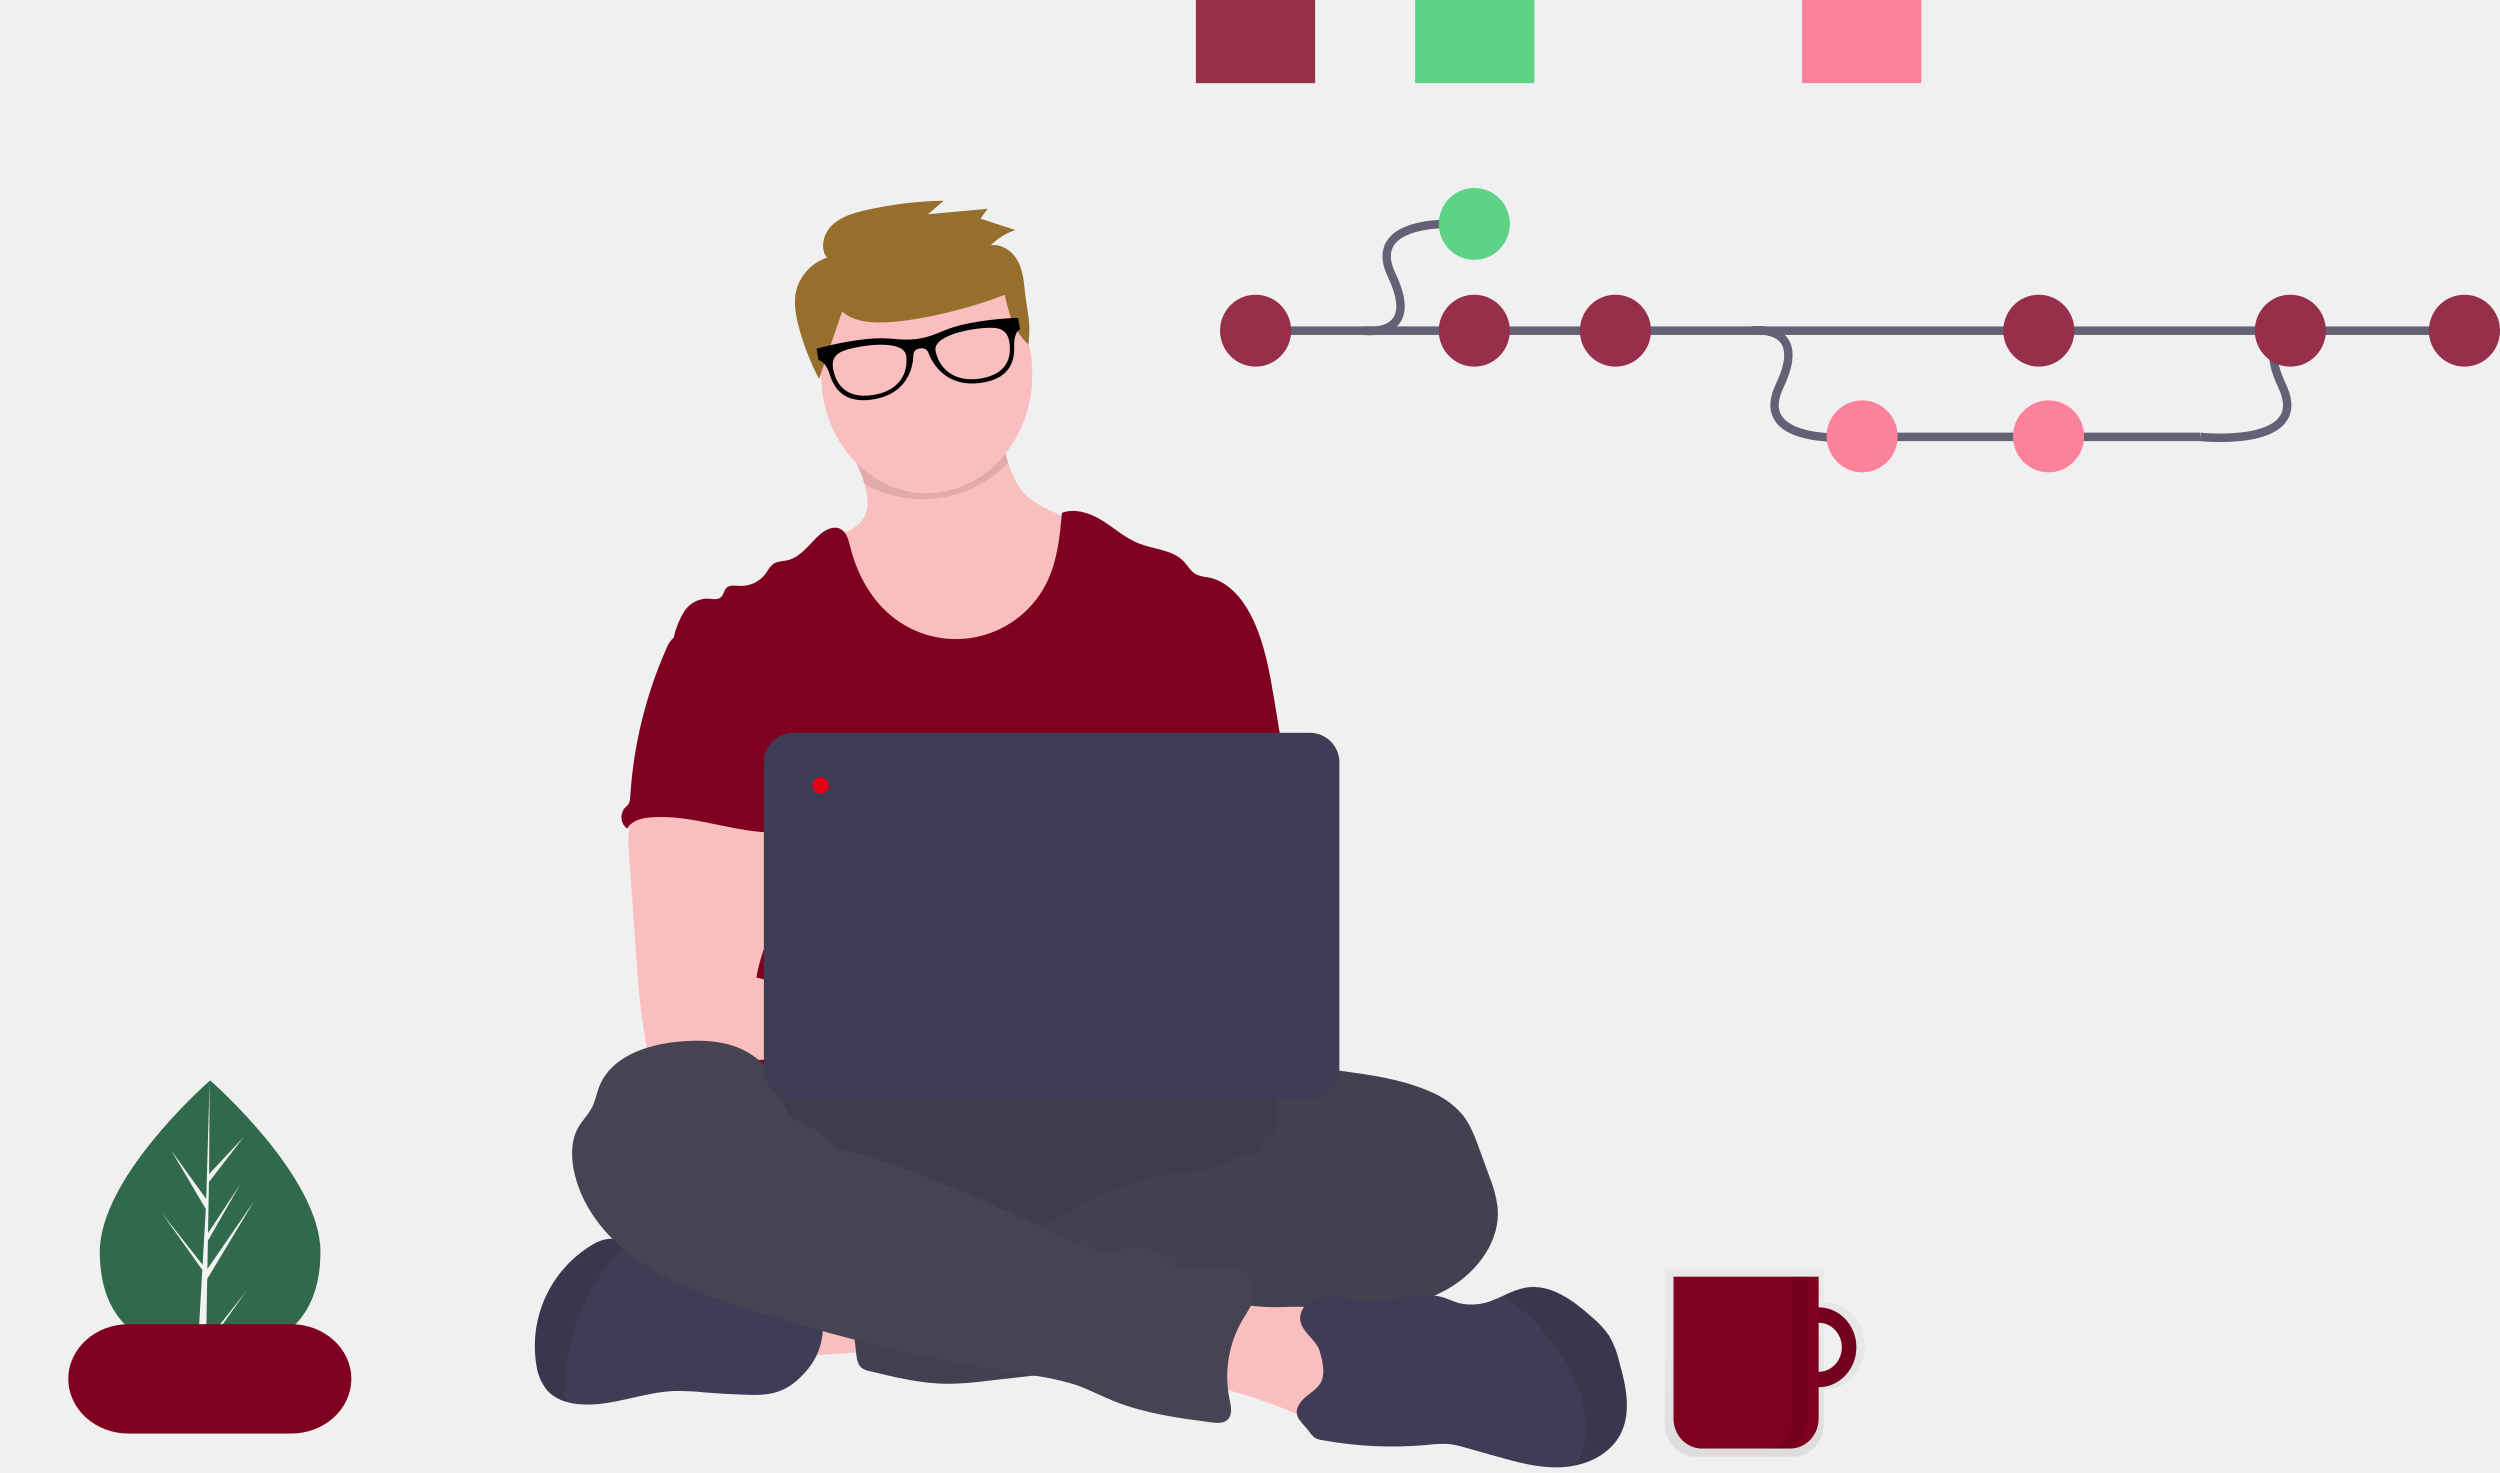
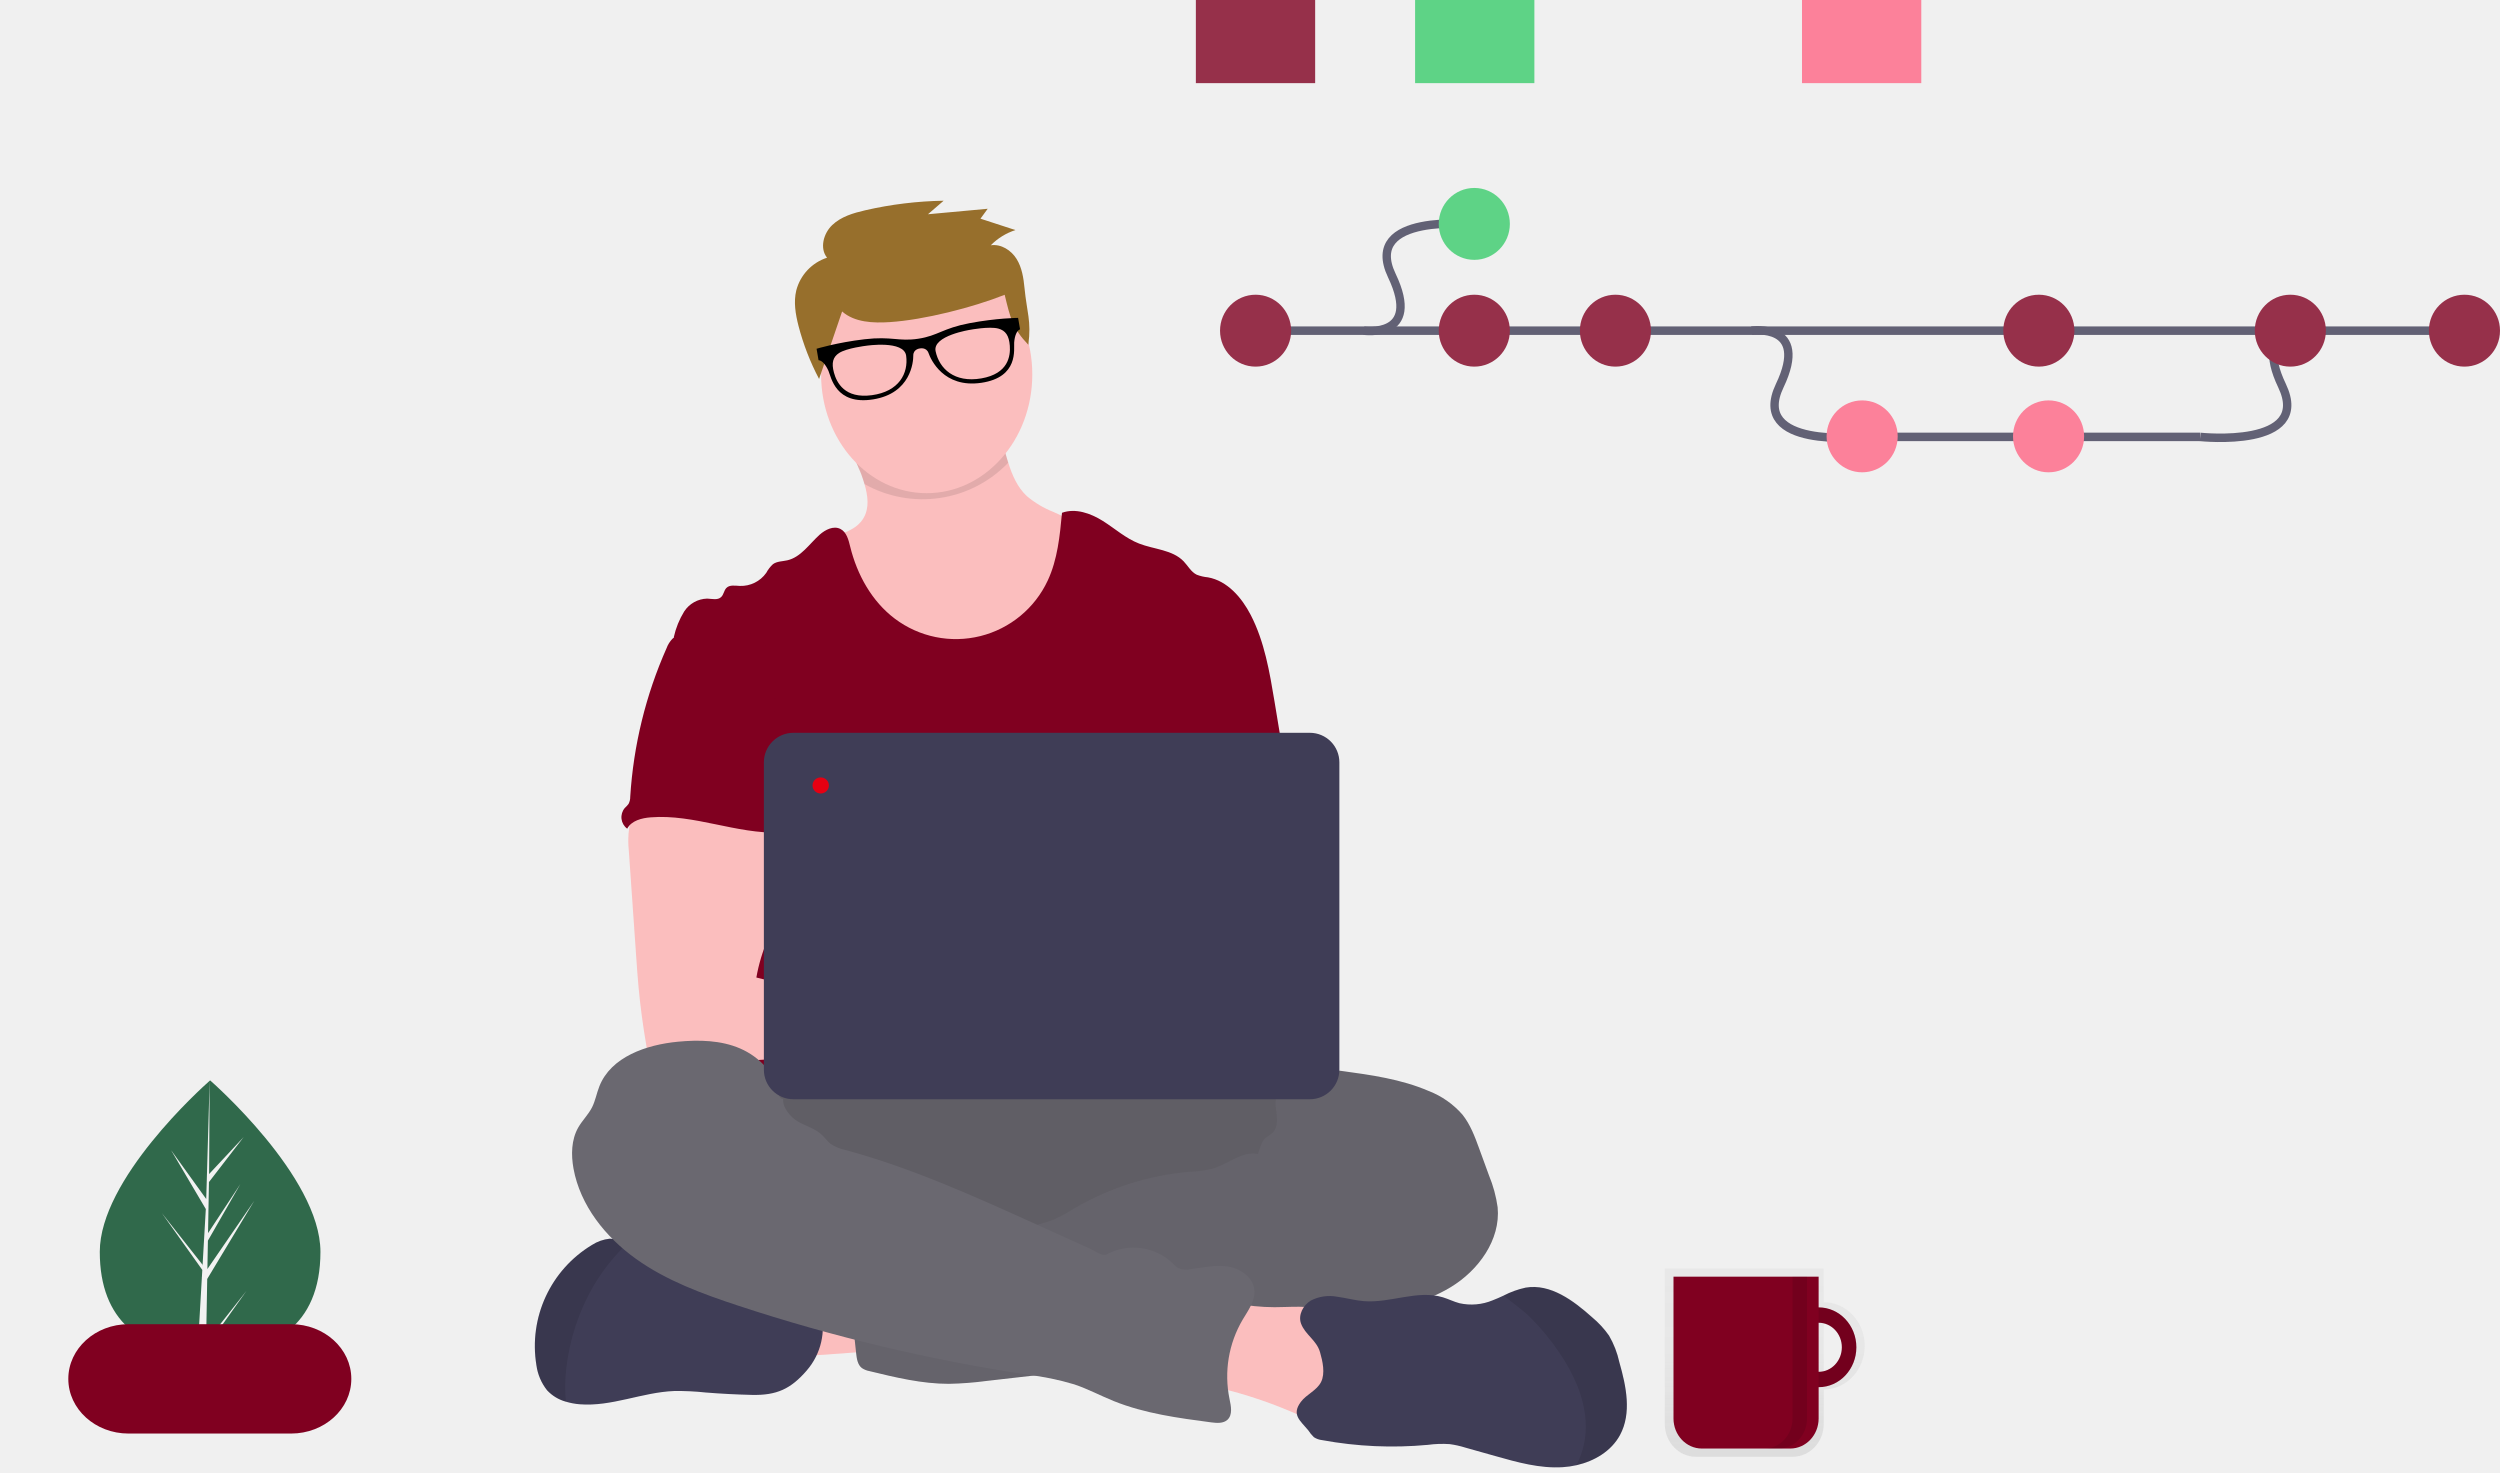
<svg xmlns="http://www.w3.org/2000/svg" viewBox="0 0 674.38 397.257" version="1.1" id="svg109">
  <defs id="defs11">
-     <style id="style2">.a{fill:url(#a);}.b{fill:#fbbebe;}.c{fill:#464353;}.d,.i{opacity:0.1;}.e{fill:#800020;}.f{opacity:0.05;}.g{fill:#3f3d56;}.h{fill:#fff;}.j{opacity:0.8;}.k{fill:none;stroke:#3f3d56;stroke-miterlimit:10;stroke-width:3px;}.l{fill:#3acc6c;}.m{fill:#ff6584;}</style>
+     <style id="style2">.a{fill:url(#a);}.b{fill:#fbbebe;}.c{fill:#6a6870;}.d,.i{opacity:0.1;}.e{fill:#800020;}.f{opacity:0.05;}.g{fill:#3f3d56;}.h{fill:#fff;}.j{opacity:0.8;}.k{fill:none;stroke:#3f3d56;stroke-miterlimit:10;stroke-width:3px;}.l{fill:#3acc6c;}.m{fill:#ff6584;}</style>
    <linearGradient id="a" x1="282.002" y1="582.919" x2="282.002" gradientUnits="userSpaceOnUse" gradientTransform="matrix(0.9098434,0,0,1.09909,34.68755,-159.9266)" y2="259.174">
      <stop offset="0" stop-color="gray" stop-opacity="0.251" id="stop4" />
      <stop offset="0.54" stop-color="gray" stop-opacity="0.122" id="stop6" />
      <stop offset="1" stop-color="gray" stop-opacity="0.102" id="stop8" />
    </linearGradient>
    <linearGradient id="fbde297d-ab9b-4106-ad77-f89466c8290f" x1="963.632" y1="410.815" x2="963.632" y2="349.802" gradientUnits="userSpaceOnUse">
      <stop offset="0" stop-color="gray" stop-opacity="0.25" id="stop2" />
      <stop offset="0.535" stop-color="gray" stop-opacity="0.12" id="stop4-3" />
      <stop offset="1" stop-color="gray" stop-opacity="0.1" id="stop6-6" />
    </linearGradient>
  </defs>
  <g transform="translate(-0.003 -85.389)" id="g107">
    <g class="j" transform="matrix(0.7549746,0,0,0.7634658,322.5883,85.389)" id="g97">
      <line class="k" x2="435.136" transform="translate(21.344,116.835)" id="line63" x1="0" y1="0" y2="0" />
      <path class="k" d="m 466.46,377.307 c 0,0 20.808,2.889 10.032,-19.437 -10.776,-22.326 29.238,-18.1 29.238,-18.1" transform="translate(-406.459,-260.479)" id="path65" />
      <path class="k" d="m 665.53,393.777 c 0,0 20.808,-2.882 10.031,19.443 -10.777,22.325 29.238,18.1 29.238,18.1" transform="translate(-466.946,-276.949)" id="path67" />
      <path class="k" d="m 935.02,393.777 c 0,0 -20.815,-2.882 -10.031,19.443 10.784,22.325 -29.238,18.1 -29.238,18.1" transform="translate(-536.898,-276.949)" id="path69" />
      <line class="k" x1="114.816" transform="translate(244.036,154.364)" id="line71" y1="0" x2="0" y2="0" />
      <circle class="e" cx="12.705" cy="12.705" r="12.705" id="circle73" transform="translate(8.639,104.13)" />
      <circle class="l" cx="12.705" cy="12.705" r="12.705" transform="translate(86.782,66.406)" id="circle75" />
      <circle class="e" cx="12.705" cy="12.705" r="12.705" transform="translate(86.782,104.13)" id="circle77" />
      <circle class="e" cx="12.705" cy="12.705" r="12.705" transform="translate(137.211,104.13)" id="circle79" />
      <circle class="m" cx="12.705" cy="12.705" r="12.705" transform="translate(225.358,141.472)" id="circle81" />
      <circle class="m" cx="12.705" cy="12.705" r="12.705" transform="translate(291.966,141.472)" id="circle83" />
      <circle class="e" cx="12.705" cy="12.705" r="12.705" transform="translate(288.492,104.13)" id="circle85" />
      <circle class="e" cx="12.705" cy="12.705" r="12.705" transform="translate(440.559,104.13)" id="circle87" />
      <circle class="e" cx="12.705" cy="12.705" r="12.705" transform="translate(378.351,104.13)" id="circle89" />
      <rect class="e" width="42.625" height="29.378" id="rect91" x="0" y="0" />
      <rect class="l" width="42.625" height="29.378" transform="translate(78.331)" id="rect93" x="0" y="0" />
      <rect class="m" width="42.625" height="29.378" transform="translate(216.572)" id="rect95" x="0" y="0" />
    </g>
    <path class="b" d="m 211.246,450.753 c -1.469,-3.342 -2.861,-7.184 -1.392,-10.526 a 8.945,8.945 0 0 1 4.629,-4.351 22.276,22.276 0 0 1 6.265,-1.545 87.438,87.438 0 0 1 20.368,-0.278 c 0.494,3.912 -0.55,7.88 -1.448,11.661 -0.814,3.481 -1.281,4 -4.873,4.177 -2.324,0.122 -22.999,2.092 -23.549,0.862 z" id="path15" />
    <ellipse class="c" cx="273.238" cy="400.364" rx="99.55" ry="27.846" id="ellipse17" />
    <ellipse class="d" cx="273.238" cy="400.364" rx="99.55" ry="27.846" id="ellipse19" />
    <path class="b" d="m 291.087,253.363 a 30.972,30.972 0 0 1 -15.97,14.508 40.084,40.084 0 0 1 -12.677,2.409 36.111,36.111 0 0 1 -13.993,-1.706 c -5.959,-2.158 -10.909,-6.572 -14.619,-11.716 -3.71,-5.144 -6.265,-11.02 -8.486,-16.944 -1.17,-3.084 -2.283,-6.37 -1.733,-9.628 3.585,-0.814 7.511,-2.012 9.363,-5.193 1.58,-2.729 1.142,-6 0.23,-9.12 -0.258,-0.884 -0.557,-1.761 -0.856,-2.6 -0.7,-2.019 -3.1,-5.855 -1.392,-7.581 1.065,-1.093 5.527,-1.65 7.066,-2.36 4.741,-2.186 9.113,-5.346 14.32,-6.384 4.5,-0.9 9.154,-0.056 13.651,0.877 a 4.49,4.49 0 0 1 1.685,0.606 4.052,4.052 0 0 1 1.253,1.88 c 1.281,3.119 2.033,6.565 3.063,9.816 1.072,3.4 2.45,6.6 5.033,9.015 a 25.694,25.694 0 0 0 7.08,4.219 l 6.168,2.826 a 8.11,8.11 0 0 1 2.917,1.887 7.386,7.386 0 0 1 1.392,3.787 35.378,35.378 0 0 1 -3.495,21.407 z" id="path21" />
    <path class="d" d="m 271.963,210.224 a 32.023,32.023 0 0 1 -38.755,5.75 c -0.258,-0.884 -0.557,-1.761 -0.856,-2.6 -0.7,-2.019 -3.1,-5.855 -1.392,-7.581 1.065,-1.093 5.527,-1.65 7.066,-2.36 4.741,-2.186 9.113,-5.346 14.32,-6.384 4.5,-0.9 9.154,-0.056 13.652,0.877 a 4.49,4.49 0 0 1 1.685,0.606 4.052,4.052 0 0 1 1.253,1.88 c 1.245,3.115 1.997,6.561 3.027,9.812 z" id="path23" />
    <path class="e" d="m 346.438,290.572 -2.631,-15.942 c -1.33,-8 -2.7,-16.151 -6.419,-23.356 -2.443,-4.72 -6.321,-9.217 -11.549,-10.15 a 11.174,11.174 0 0 1 -3.007,-0.7 c -1.532,-0.738 -2.367,-2.395 -3.543,-3.62 -3.035,-3.147 -7.978,-3.2 -12.043,-4.8 -3.592,-1.392 -6.53,-4.072 -9.8,-6.119 -3.27,-2.047 -7.344,-3.481 -10.964,-2.172 -0.585,6.231 -1.2,12.6 -3.85,18.274 a 27.345,27.345 0 0 1 -41.257,10.285 c -6.2,-4.671 -10.178,-11.876 -12.029,-19.416 -0.453,-1.838 -0.968,-3.947 -2.659,-4.79 -1.831,-0.919 -4.031,0.195 -5.569,1.545 -2.785,2.5 -5.061,6.077 -8.723,6.92 -1.323,0.306 -2.785,0.244 -3.885,1.044 a 8.841,8.841 0 0 0 -1.81,2.346 8.354,8.354 0 0 1 -7.122,3.523 c -1.274,-0.063 -2.785,-0.355 -3.655,0.571 -0.647,0.7 -0.7,1.782 -1.392,2.43 -0.94,0.912 -2.464,0.466 -3.773,0.418 a 7.612,7.612 0 0 0 -6.2,3.481 22.453,22.453 0 0 0 -2.785,6.864 c 7.609,16.944 14.57,33.91 22.179,50.854 a 4.337,4.337 0 0 1 0.55,2.088 5.089,5.089 0 0 1 -0.947,2.089 c -3.731,5.994 -3.613,13.533 -3.2,20.578 0.413,7.045 0.912,14.487 -2.235,20.8 -0.856,1.733 -1.97,3.321 -2.785,5.054 -1.907,3.926 -2.6,16.485 -1.483,20.7 h 157.383 c -3,-8.249 -1.859,-24.8 -1.232,-33.561 0.439,-6.126 -0.7,-12.245 -1.183,-18.371 -1.066,-12.507 -0.314,-24.376 -2.382,-36.867 z" id="path27" />
    <path class="b" d="m 169.714,308.813 a 24.644,24.644 0 0 0 -0.084,6.077 l 2,28.73 c 0.188,2.708 0.376,5.409 0.627,8.11 0.48,5.242 1.2,10.442 2.088,15.636 a 2.785,2.785 0 0 0 2.854,2.708 c 8.806,1.866 17.9,1.789 26.892,1.281 13.714,-0.766 27.407,-2.513 41.143,-2.214 3.536,0.077 7.658,0 9.8,-2.785 2.142,-2.785 0.9,-7.289 -1.9,-9.537 -2.8,-2.248 -6.6,-2.785 -10.192,-2.785 -4.755,-0.049 -9.509,0.627 -14.25,0.348 a 70.6,70.6 0 0 1 -12.823,-2.36 l -11.835,-2.945 a 45.621,45.621 0 0 1 3.112,-10.366 c 2.325,-6.036 4.5,-12.273 4.539,-18.74 0.039,-6.467 -2.395,-13.269 -7.692,-16.972 -4.358,-3.042 -9.969,-3.606 -15.281,-3.481 -3.864,0.111 -10.54,-0.815 -14.069,0.7 -2.792,1.223 -4.407,5.859 -4.929,8.595 z" id="path29" />
    <path class="c" d="m 354.49,374.502 c 2.318,-0.884 4.873,-0.564 7.358,-0.23 8,1.093 16.116,2.214 23.53,5.409 a 23.1,23.1 0 0 1 9.147,6.412 c 2.088,2.638 3.307,5.869 4.462,9.05 l 2.673,7.324 a 35.255,35.255 0 0 1 2.332,8.584 c 0.835,8.765 -5.158,17.028 -12.7,21.581 -7.542,4.553 -16.415,6.175 -25.061,7.873 -8.646,1.698 -17.327,3.578 -25.939,5.569 a 104.427,104.427 0 0 1 -12.2,2.4 c -9.217,1.044 -18.852,-0.494 -27.609,2.555 -3.481,1.218 -6.9,3.028 -10.512,3.871 a 65.389,65.389 0 0 1 -7.268,1.107 l -16.575,1.894 a 90.416,90.416 0 0 1 -10.164,0.78 c -7.24,0 -14.362,-1.713 -21.393,-3.425 a 5.41,5.41 0 0 1 -2.088,-0.842 c -1.114,-0.877 -1.357,-2.43 -1.518,-3.836 q -1.065,-9.335 -1.866,-18.692 c -0.167,-2.026 -0.292,-4.219 0.815,-5.924 1.392,-2.088 4.107,-2.743 6.586,-3.147 a 171.867,171.867 0 0 1 31.8,-2.207 c 4.045,-4.045 10.714,-4.066 16.011,-6.265 a 47.62,47.62 0 0 0 5.646,-3.07 73.791,73.791 0 0 1 31,-9.795 28.856,28.856 0 0 0 6.342,-0.9 c 4.1,-1.274 7.839,-4.741 12.05,-3.892 0.522,-1.441 0.884,-3.369 2.088,-4.358 0.6,-0.508 1.337,-0.849 1.887,-1.392 1.163,-1.177 1.267,-3.028 1.093,-4.671 -0.174,-1.643 -0.564,-3.328 -0.139,-4.929 a 6.815,6.815 0 0 1 0.773,-1.719 c 2.091,-3.611 5.244,-5.463 9.439,-5.115 z" id="path31" />
    <path class="f" d="m 354.49,374.502 c 2.318,-0.884 4.873,-0.564 7.358,-0.23 8,1.093 16.116,2.214 23.53,5.409 a 23.1,23.1 0 0 1 9.147,6.412 c 2.088,2.638 3.307,5.869 4.462,9.05 l 2.673,7.324 a 35.255,35.255 0 0 1 2.332,8.584 c 0.835,8.765 -5.158,17.028 -12.7,21.581 -7.542,4.553 -16.415,6.175 -25.061,7.873 -8.646,1.698 -17.327,3.578 -25.939,5.569 a 104.427,104.427 0 0 1 -12.2,2.4 c -9.217,1.044 -18.852,-0.494 -27.609,2.555 -3.481,1.218 -6.9,3.028 -10.512,3.871 a 65.389,65.389 0 0 1 -7.268,1.107 l -16.575,1.894 a 90.416,90.416 0 0 1 -10.164,0.78 c -7.24,0 -14.362,-1.713 -21.393,-3.425 a 5.41,5.41 0 0 1 -2.088,-0.842 c -1.114,-0.877 -1.357,-2.43 -1.518,-3.836 q -1.065,-9.335 -1.866,-18.692 c -0.167,-2.026 -0.292,-4.219 0.815,-5.924 1.392,-2.088 4.107,-2.743 6.586,-3.147 a 171.867,171.867 0 0 1 31.8,-2.207 c 4.045,-4.045 10.714,-4.066 16.011,-6.265 a 47.62,47.62 0 0 0 5.646,-3.07 73.791,73.791 0 0 1 31,-9.795 28.856,28.856 0 0 0 6.342,-0.9 c 4.1,-1.274 7.839,-4.741 12.05,-3.892 0.522,-1.441 0.884,-3.369 2.088,-4.358 0.6,-0.508 1.337,-0.849 1.887,-1.392 1.163,-1.177 1.267,-3.028 1.093,-4.671 -0.174,-1.643 -0.564,-3.328 -0.139,-4.929 a 6.815,6.815 0 0 1 0.773,-1.719 c 2.091,-3.611 5.244,-5.463 9.439,-5.115 z" id="path33" />
    <path class="g" d="m 217.65,455.054 c -4.309,4.991 -8.1,6.773 -14.849,6.613 q -6.224,-0.146 -12.433,-0.647 a 69.767,69.767 0 0 0 -8.521,-0.4 c -8.59,0.334 -16.882,4.267 -25.451,3.578 a 18.042,18.042 0 0 1 -3.738,-0.7 10.881,10.881 0 0 1 -5.073,-3.07 13.866,13.866 0 0 1 -2.882,-6.76 31.845,31.845 0 0 1 14.982,-32.447 10.986,10.986 0 0 1 4.762,-1.692 11.285,11.285 0 0 1 4.817,1.058 l 0.1,0.042 a 36.43,36.43 0 0 1 11.932,7.964 6.725,6.725 0 0 0 1.824,1.469 6.266,6.266 0 0 0 2.151,0.4 l 9.147,0.578 a 21.675,21.675 0 0 1 4.595,0.633 36.525,36.525 0 0 1 4.831,2.089 c 4.922,2.2 10.38,2.785 15.7,3.634 a 2.347,2.347 0 0 1 1.392,0.557 2.179,2.179 0 0 1 0.432,0.9 17.759,17.759 0 0 1 -3.717,16.193 z" id="path35" />
    <path class="d" d="m 169.365,420.636 a 54.924,54.924 0 0 0 -9.154,11.445 57.279,57.279 0 0 0 -7.477,22.653 42.048,42.048 0 0 0 -0.077,8.778 10.88,10.88 0 0 1 -5.072,-3.077 13.866,13.866 0 0 1 -2.882,-6.76 31.845,31.845 0 0 1 14.982,-32.447 10.984,10.984 0 0 1 4.762,-1.692 11.286,11.286 0 0 1 4.817,1.058 z" id="path37" />
    <path class="b" d="m 346.529,437.956 c 5.117,-0.139 10.86,-0.4 14.619,3.049 3.585,3.258 4.059,8.632 4.3,13.471 l 0.272,5.618 a 11.222,11.222 0 0 1 -0.536,5.068 c -1.225,2.785 -4.588,4.128 -7.658,3.968 -3.07,-0.16 -5.889,-1.5 -8.695,-2.715 a 122.315,122.315 0 0 0 -23.669,-7.456 q 0.4,-5.827 1.323,-11.6 c 0.425,-2.666 0.494,-7.129 2.276,-9.342 1.887,-2.339 4.344,-1.072 6.906,-0.64 a 55.437,55.437 0 0 0 10.867,0.578 z" id="path39" />
    <path class="c" d="m 211.309,381.505 c 0,0.7 -1.093,0 -1.19,-0.745 -0.766,-5.632 -5.235,-10.275 -10.442,-12.531 -5.207,-2.256 -11.138,-2.374 -16.777,-1.838 -8.528,0.808 -18.1,4.072 -21.219,12.043 -0.738,1.866 -1.072,3.885 -1.977,5.674 -1,1.963 -2.638,3.529 -3.724,5.437 -1.873,3.3 -1.949,7.344 -1.274,11.076 1.817,9.955 8.625,18.469 16.875,24.365 8.25,5.896 17.891,9.419 27.5,12.593 a 476.993,476.993 0 0 0 77.972,18.619 74.926,74.926 0 0 1 12.726,2.625 c 3.676,1.232 7.115,3.077 10.707,4.525 8.354,3.355 17.341,4.553 26.245,5.729 1.518,0.195 3.258,0.334 4.379,-0.7 1.448,-1.344 0.968,-3.683 0.557,-5.611 a 30.178,30.178 0 0 1 3.557,-21.414 c 1.49,-2.506 3.425,-5.075 3.147,-7.978 -0.334,-3.383 -3.7,-5.778 -7.059,-6.321 -3.359,-0.543 -6.767,0.258 -10.136,0.7 a 5.43,5.43 0 0 1 -3.446,-0.341 6.886,6.886 0 0 1 -1.351,-1.2 15.267,15.267 0 0 0 -17.78,-2.485 c -1.246,0.7 -3.133,-0.856 -4.428,-1.441 l -14.64,-6.627 c -16.819,-7.609 -33.722,-15.253 -51.515,-20.07 a 10.82,10.82 0 0 1 -3.968,-1.65 c -0.884,-0.7 -1.518,-1.643 -2.332,-2.416 -1.775,-1.678 -4.247,-2.346 -6.377,-3.536 -2.13,-1.19 -4.518,-4.089 -4.03,-6.482 z" id="path41" />
    <path class="g" d="m 437.007,472.485 c -2.339,4.337 -6.878,7.038 -11.751,8.152 a 23.322,23.322 0 0 1 -3.717,0.529 c -6.161,0.383 -12.245,-1.323 -18.183,-3.007 l -8.061,-2.269 a 25.45,25.45 0 0 0 -4.247,-0.947 29.141,29.141 0 0 0 -5.876,0.2 104.138,104.138 0 0 1 -28.542,-1.281 5.032,5.032 0 0 1 -2.207,-0.787 10.963,10.963 0 0 1 -1.539,-1.887 c -2.193,-2.638 -4.553,-4.177 -1.956,-7.658 1.5,-2.019 4.274,-3.028 5.437,-5.346 1.163,-2.318 0.418,-5.611 -0.272,-8.006 -0.94,-3.307 -4.031,-4.734 -5.138,-7.769 -0.828,-2.29 0.564,-4.95 2.659,-6.2 a 11.047,11.047 0 0 1 7.1,-1.023 c 2.416,0.32 4.783,1 7.212,1.19 7.143,0.571 14.445,-3.112 21.3,-1.037 1.511,0.459 2.938,1.19 4.469,1.594 a 14.863,14.863 0 0 0 8.932,-0.773 c 1,-0.376 1.984,-0.828 2.959,-1.274 a 23.829,23.829 0 0 1 5.952,-2.151 c 6.69,-1.149 12.893,3.481 17.94,8 a 25.367,25.367 0 0 1 4.56,4.943 24.813,24.813 0 0 1 2.785,7.191 c 1.848,6.445 3.372,13.698 0.184,19.616 z" id="path43" />
    <path class="d" d="m 437.007,472.484 c -2.339,4.337 -6.878,7.038 -11.751,8.152 a 22.757,22.757 0 0 0 2.471,-11.946 c -0.418,-6.62 -3.328,-12.858 -7.038,-18.358 a 65.023,65.023 0 0 0 -7.755,-9.447 c -2.214,-2.228 -4.936,-4 -7.317,-6.036 a 23.821,23.821 0 0 1 5.952,-2.151 c 6.69,-1.149 12.893,3.481 17.94,8 a 25.363,25.363 0 0 1 4.56,4.943 24.811,24.811 0 0 1 2.785,7.191 c 1.817,6.485 3.344,13.735 0.153,19.652 z" id="path45" />
    <path class="e" d="m 181.372,257.723 a 7.206,7.206 0 0 0 -1.545,2.471 116.857,116.857 0 0 0 -9.816,40.112 4.01,4.01 0 0 1 -0.453,1.942 8.5,8.5 0 0 1 -1.023,1.107 3.843,3.843 0 0 0 0.654,5.569 c 1.149,-2.165 3.9,-2.868 6.342,-3.056 11.7,-0.926 23.133,4.518 34.87,4.107 -0.828,-2.861 -2.019,-5.611 -2.694,-8.507 -2.986,-12.858 4.462,-26.857 -0.1,-39.242 -0.912,-2.478 -2.437,-4.915 -4.838,-6 a 12.887,12.887 0 0 0 -3.1,-0.821 c -2.966,-0.536 -8.869,-2.826 -11.737,-1.907 -1.058,0.341 -1.476,1.337 -2.353,1.935 -1.33,0.856 -3.098,1.169 -4.207,2.29 z" id="path47" />
    <rect class="g" width="155.242" height="98.853" rx="7.97" id="rect49" x="206.059" y="283.062" />
    <ellipse class="h" cx="221.391" cy="297.266" id="circle51" rx="2.209" ry="2.168" style="stroke-width:0.524;fill:#e60012;fill-opacity:1" />
    <g opacity="0.7" id="g22" transform="matrix(0.7871494,0,0,0.8321621,-164.5085,199.6358)">
      <path d="m 983.788,360.697 v -10.895 h -54.476 v 50.39 a 10.623,10.623 0 0 0 10.623,10.623 H 973.165 a 10.623,10.623 0 0 0 10.623,-10.623 v -11.167 a 14.164,14.164 0 0 0 0,-28.327 z m 0,22.88 v -17.432 a 8.716,8.716 0 1 1 0,17.432 z" transform="translate(-149.8033,-75.89238)" fill="url(#fbde297d-ab9b-4106-ad77-f89466c8290f)" id="path20" style="fill:url(#fbde297d-ab9b-4106-ad77-f89466c8290f)" />
    </g>
    <path d="m 490.582,438.059 a 10.179,10.762 0 1 0 10.179,10.762 10.179,10.762 0 0 0 -10.179,-10.762 z m 0,17.384 a 6.264,6.622 0 1 1 6.264,-6.622 6.264,6.622 0 0 1 -6.264,6.622 z" fill="#800020" id="path24" style="stroke-width:0.809" />
    <path d="m 490.582,438.059 a 10.179,10.762 0 1 0 10.179,10.762 10.179,10.762 0 0 0 -10.179,-10.762 z m 0,17.384 a 6.264,6.622 0 1 1 6.264,-6.622 6.264,6.622 0 0 1 -6.264,6.622 z" opacity="0.1" id="path26" style="stroke-width:0.809" />
    <path d="m 451.431,429.781 h 39.152 v 38.244 a 7.675,8.114 0 0 1 -7.675,8.114 h -23.802 a 7.675,8.114 0 0 1 -7.675,-8.114 z" fill="#800020" id="path28" style="stroke-width:0.809" />
    <path d="m 483.535,429.781 v 38.286 a 7.635,8.071 0 0 1 -7.635,8.071 h 3.915 a 7.635,8.071 0 0 0 7.635,-8.071 v -38.286 z" opacity="0.1" id="path30" style="stroke-width:0.809" />
    <g id="g983" transform="matrix(0.4954398,0,0,0.4499333,18.43096,152.2641)">
      <g id="g977">
        <path d="m 287.076,677.787 c 0,45.239 -26.894,61.036 -60.068,61.036 -0.772,0 -1.541,-0.008 -2.304,-0.029 -1.536,-0.033 -3.06,-0.1 -4.563,-0.209 -29.942,-2.117 -53.204,-18.728 -53.204,-60.799 0,-43.535 55.626,-98.472 59.822,-102.551 l 0.008,-0.004 c 0.159,-0.159 0.242,-0.238 0.242,-0.238 0,0 60.068,57.55 60.068,102.793 z" transform="translate(-149.8033,-75.89238)" fill="#30694b" id="path16" />
        <path d="m 224.817,731.902 21.972,-30.698 -22.027,34.067 -0.058,3.524 c -1.536,-0.033 -3.06,-0.1 -4.563,-0.209 l 2.367,-45.26 -0.017,-0.351 0.042,-0.067 0.221,-4.275 -22.081,-34.155 22.148,30.948 0.054,0.906 1.791,-34.196 -18.904,-35.29 19.133,29.282 1.862,-70.893 0.008,-0.242 v 0.238 l -0.309,55.906 18.816,-22.164 -18.895,26.978 -0.497,30.618 17.572,-29.383 -17.647,33.891 -0.276,17.021 25.508,-40.901 -25.604,46.842 z" transform="translate(-149.8033,-75.89238)" fill="#f2f2f2" id="path18" />
      </g>
      <rect y="645.267" width="154.085" height="65.568" rx="32.784" fill="#800020" id="rect96" x="0" />
    </g>
    <ellipse class="b" id="circle25" cy="186.403" cx="249.979" rx="28.486" ry="32.023" style="stroke-width:0.943" />
    <path id="fae5a11b-ad0d-4fa1-abec-f604f1b46735" data-name="Path 696" d="m 227.165,169.404 c 3.344,2.96 8.345,3.171 12.891,2.871 9.234,-0.603 22.324,-3.938 30.959,-7.365 1.484,6.062 2.053,8.973 6.378,13.484 0.863,-6.398 -0.408,-8.862 -1.021,-15.264 -0.264,-2.745 -0.693,-5.562 -2.146,-7.896 -1.453,-2.334 -4.165,-4.088 -6.956,-3.682 1.857,-1.887 4.141,-3.296 6.652,-4.101 l -9.434,-3.074 1.949,-2.673 -16.115,1.479 4.227,-3.648 c -7.1,0.115 -14.181,0.977 -21.126,2.572 -3.224,0.74 -6.566,1.721 -8.947,4.012 -2.38,2.291 -3.393,6.271 -1.376,8.786 -4.076,1.325 -7.213,4.655 -8.294,8.803 -0.769,3.16 -0.208,6.452 0.589,9.571 1.297,4.985 3.161,9.795 5.557,14.337" fill="#2f2e41" style="fill:#976f2c;fill-opacity:1;stroke-width:0.924" />
    <path d="m 261.545,172.564 c -7.293,1.383 -8.486,3.379 -13.824,4.197 -5.338,0.818 -7.136,-0.721 -14.517,0.145 -7.381,0.866 -12.928,2.56 -12.928,2.56 l 0.528,3.089 c 0.962,0.052 1.964,1.254 2.688,2.891 0.717,1.638 1.884,9.299 12.047,7.676 10.163,-1.624 10.844,-10.093 10.825,-11.843 -0.006,-1.747 1.791,-1.896 1.791,-1.896 0,0 1.76,-0.402 2.331,1.264 0.578,1.659 4.034,9.5 14.218,8.006 10.185,-1.494 8.739,-9.113 8.874,-10.881 0.135,-1.768 0.683,-3.22 1.588,-3.546 l -0.528,-3.089 c 0.028,-0.005 -5.8,0.045 -13.093,1.428 z m -26.343,19.428 c -7.387,0.999 -9.506,-3.425 -10.239,-6.079 -0.718,-2.65 -0.272,-4.231 1.395,-5.306 2.074,-1.33 7.275,-1.946 7.275,-1.946 0,0 10.251,-1.571 10.809,2.701 0.635,4.724 -1.91,9.634 -9.24,10.63 z m 37.199,-13.348 c 0.201,2.729 -0.349,7.562 -7.699,8.821 -7.287,1.249 -11.332,-2.657 -12.318,-7.333 -0.879,-4.216 9.358,-5.785 9.358,-5.785 0,0 5.14,-0.974 7.552,-0.326 1.954,0.526 2.905,1.893 3.106,4.622 z" id="path2-3" style="stroke-width:0.065" />
  </g>
</svg>
